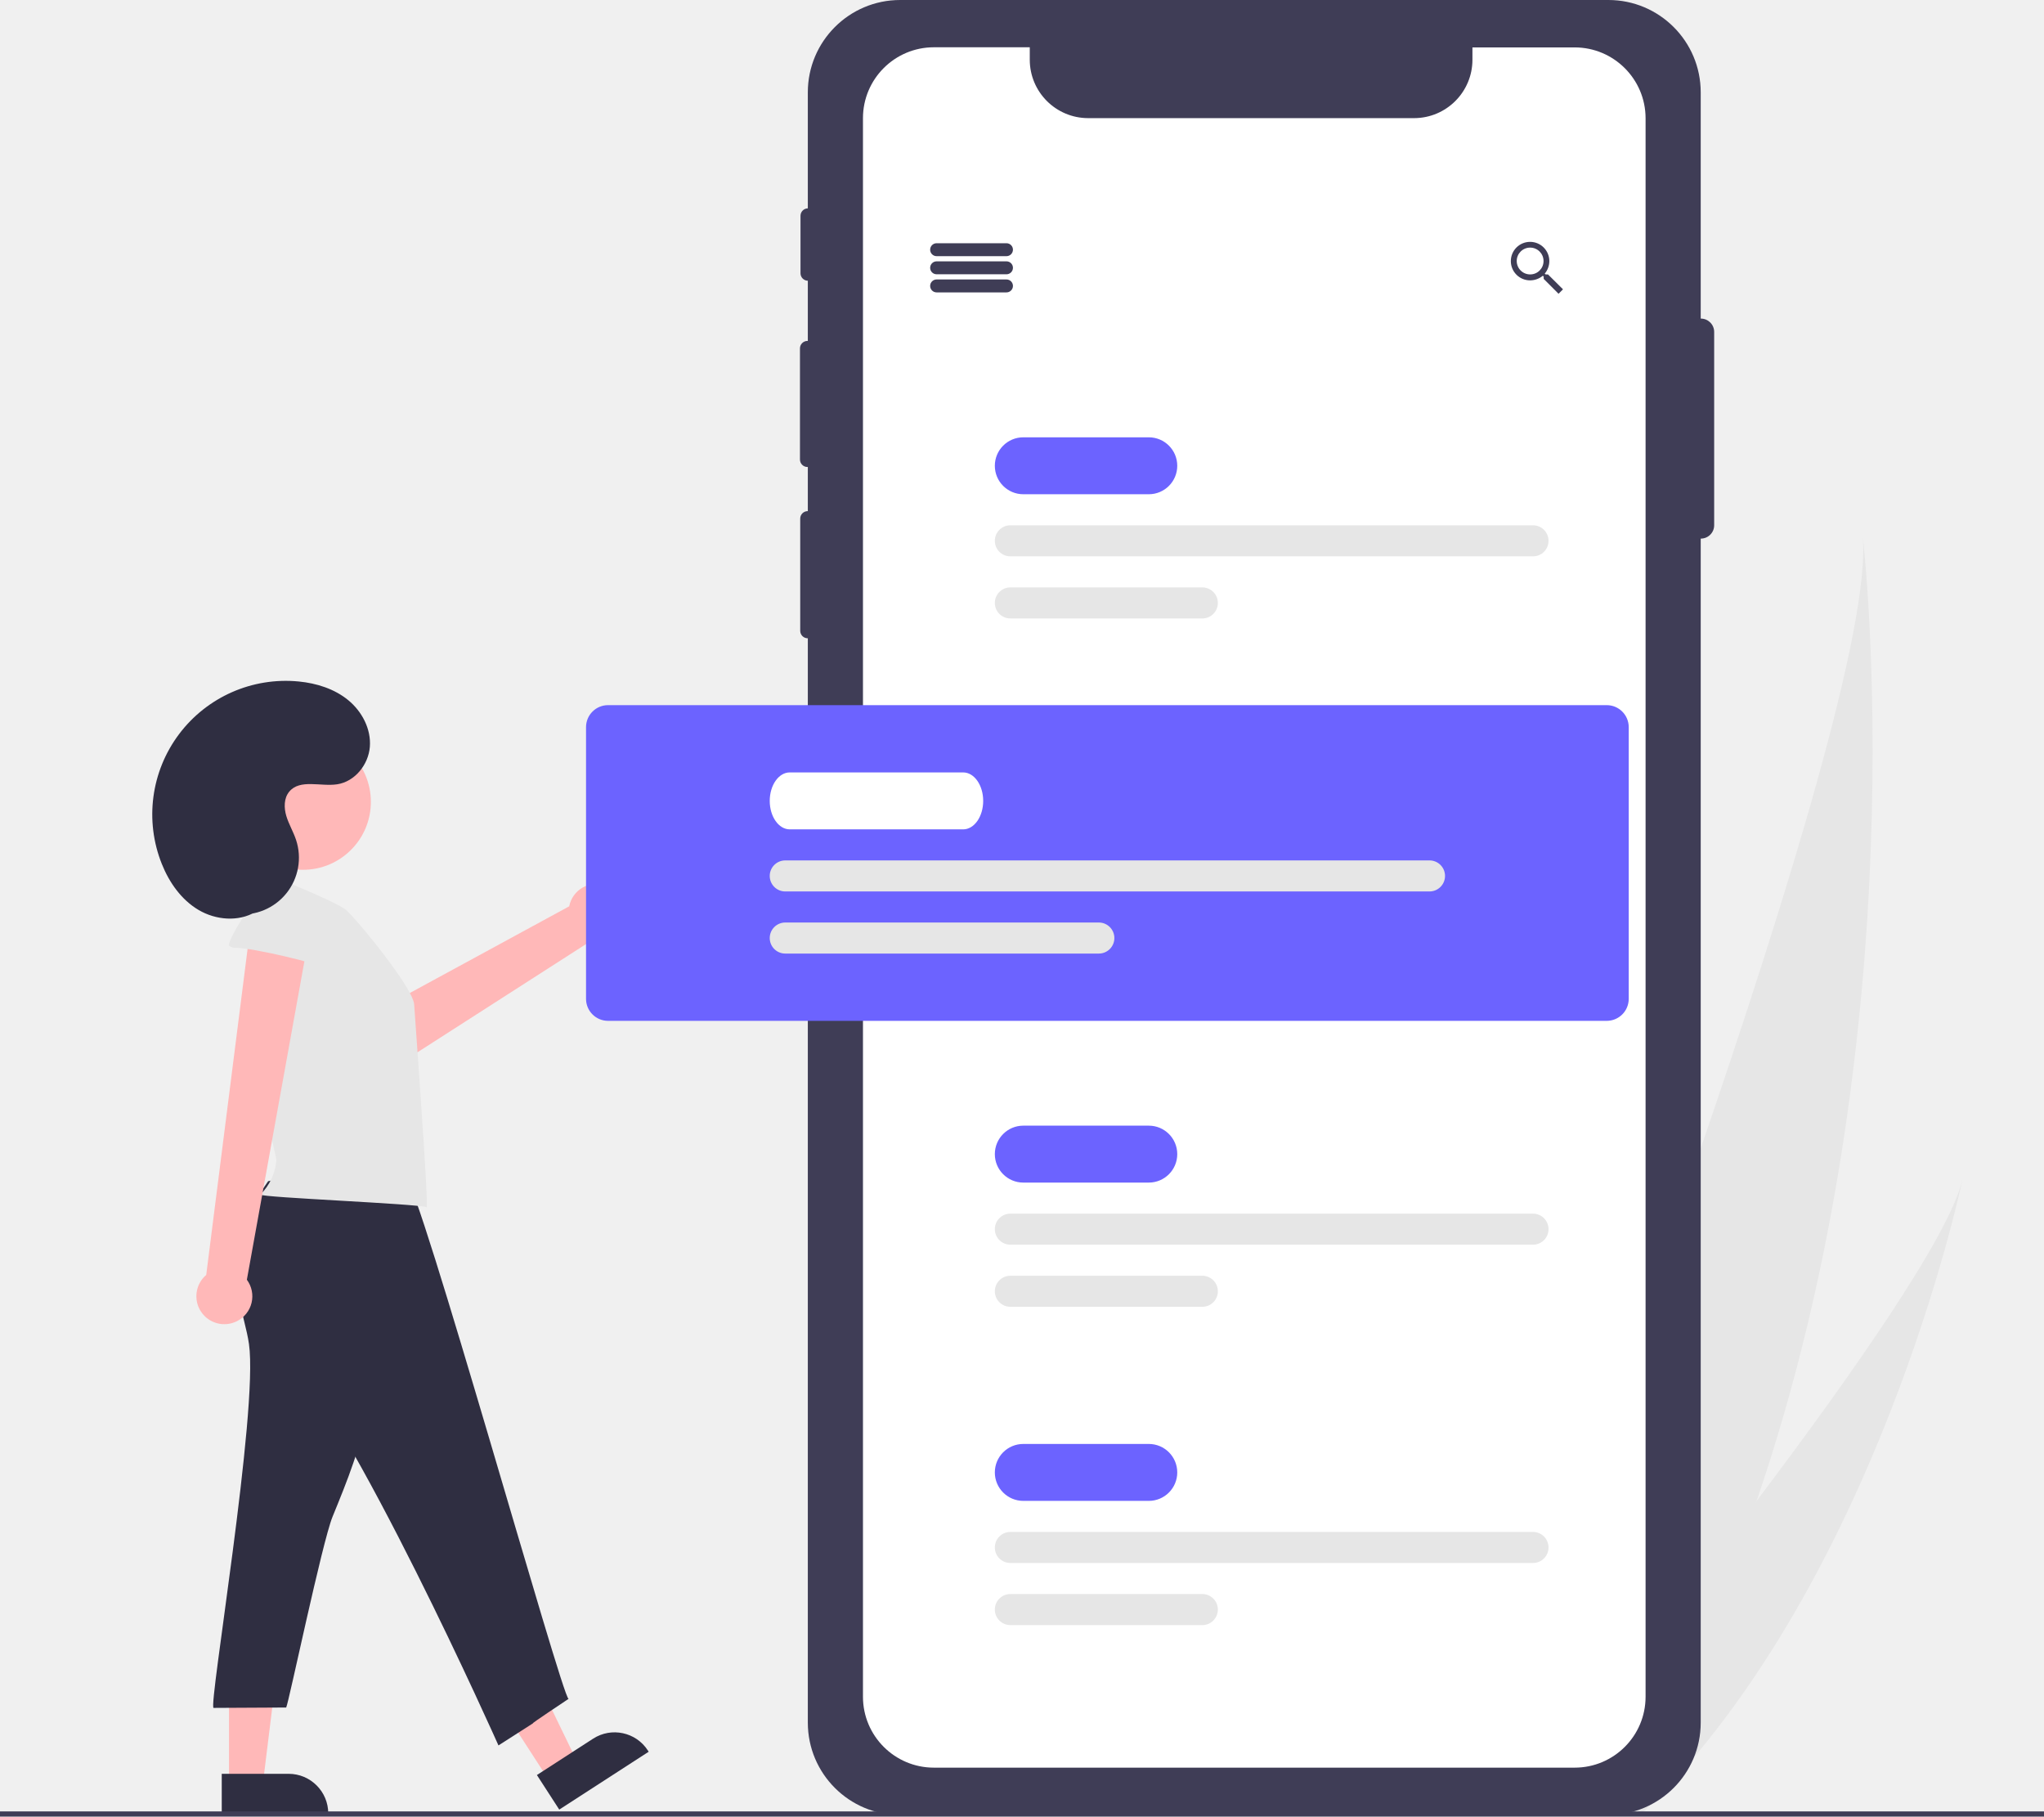
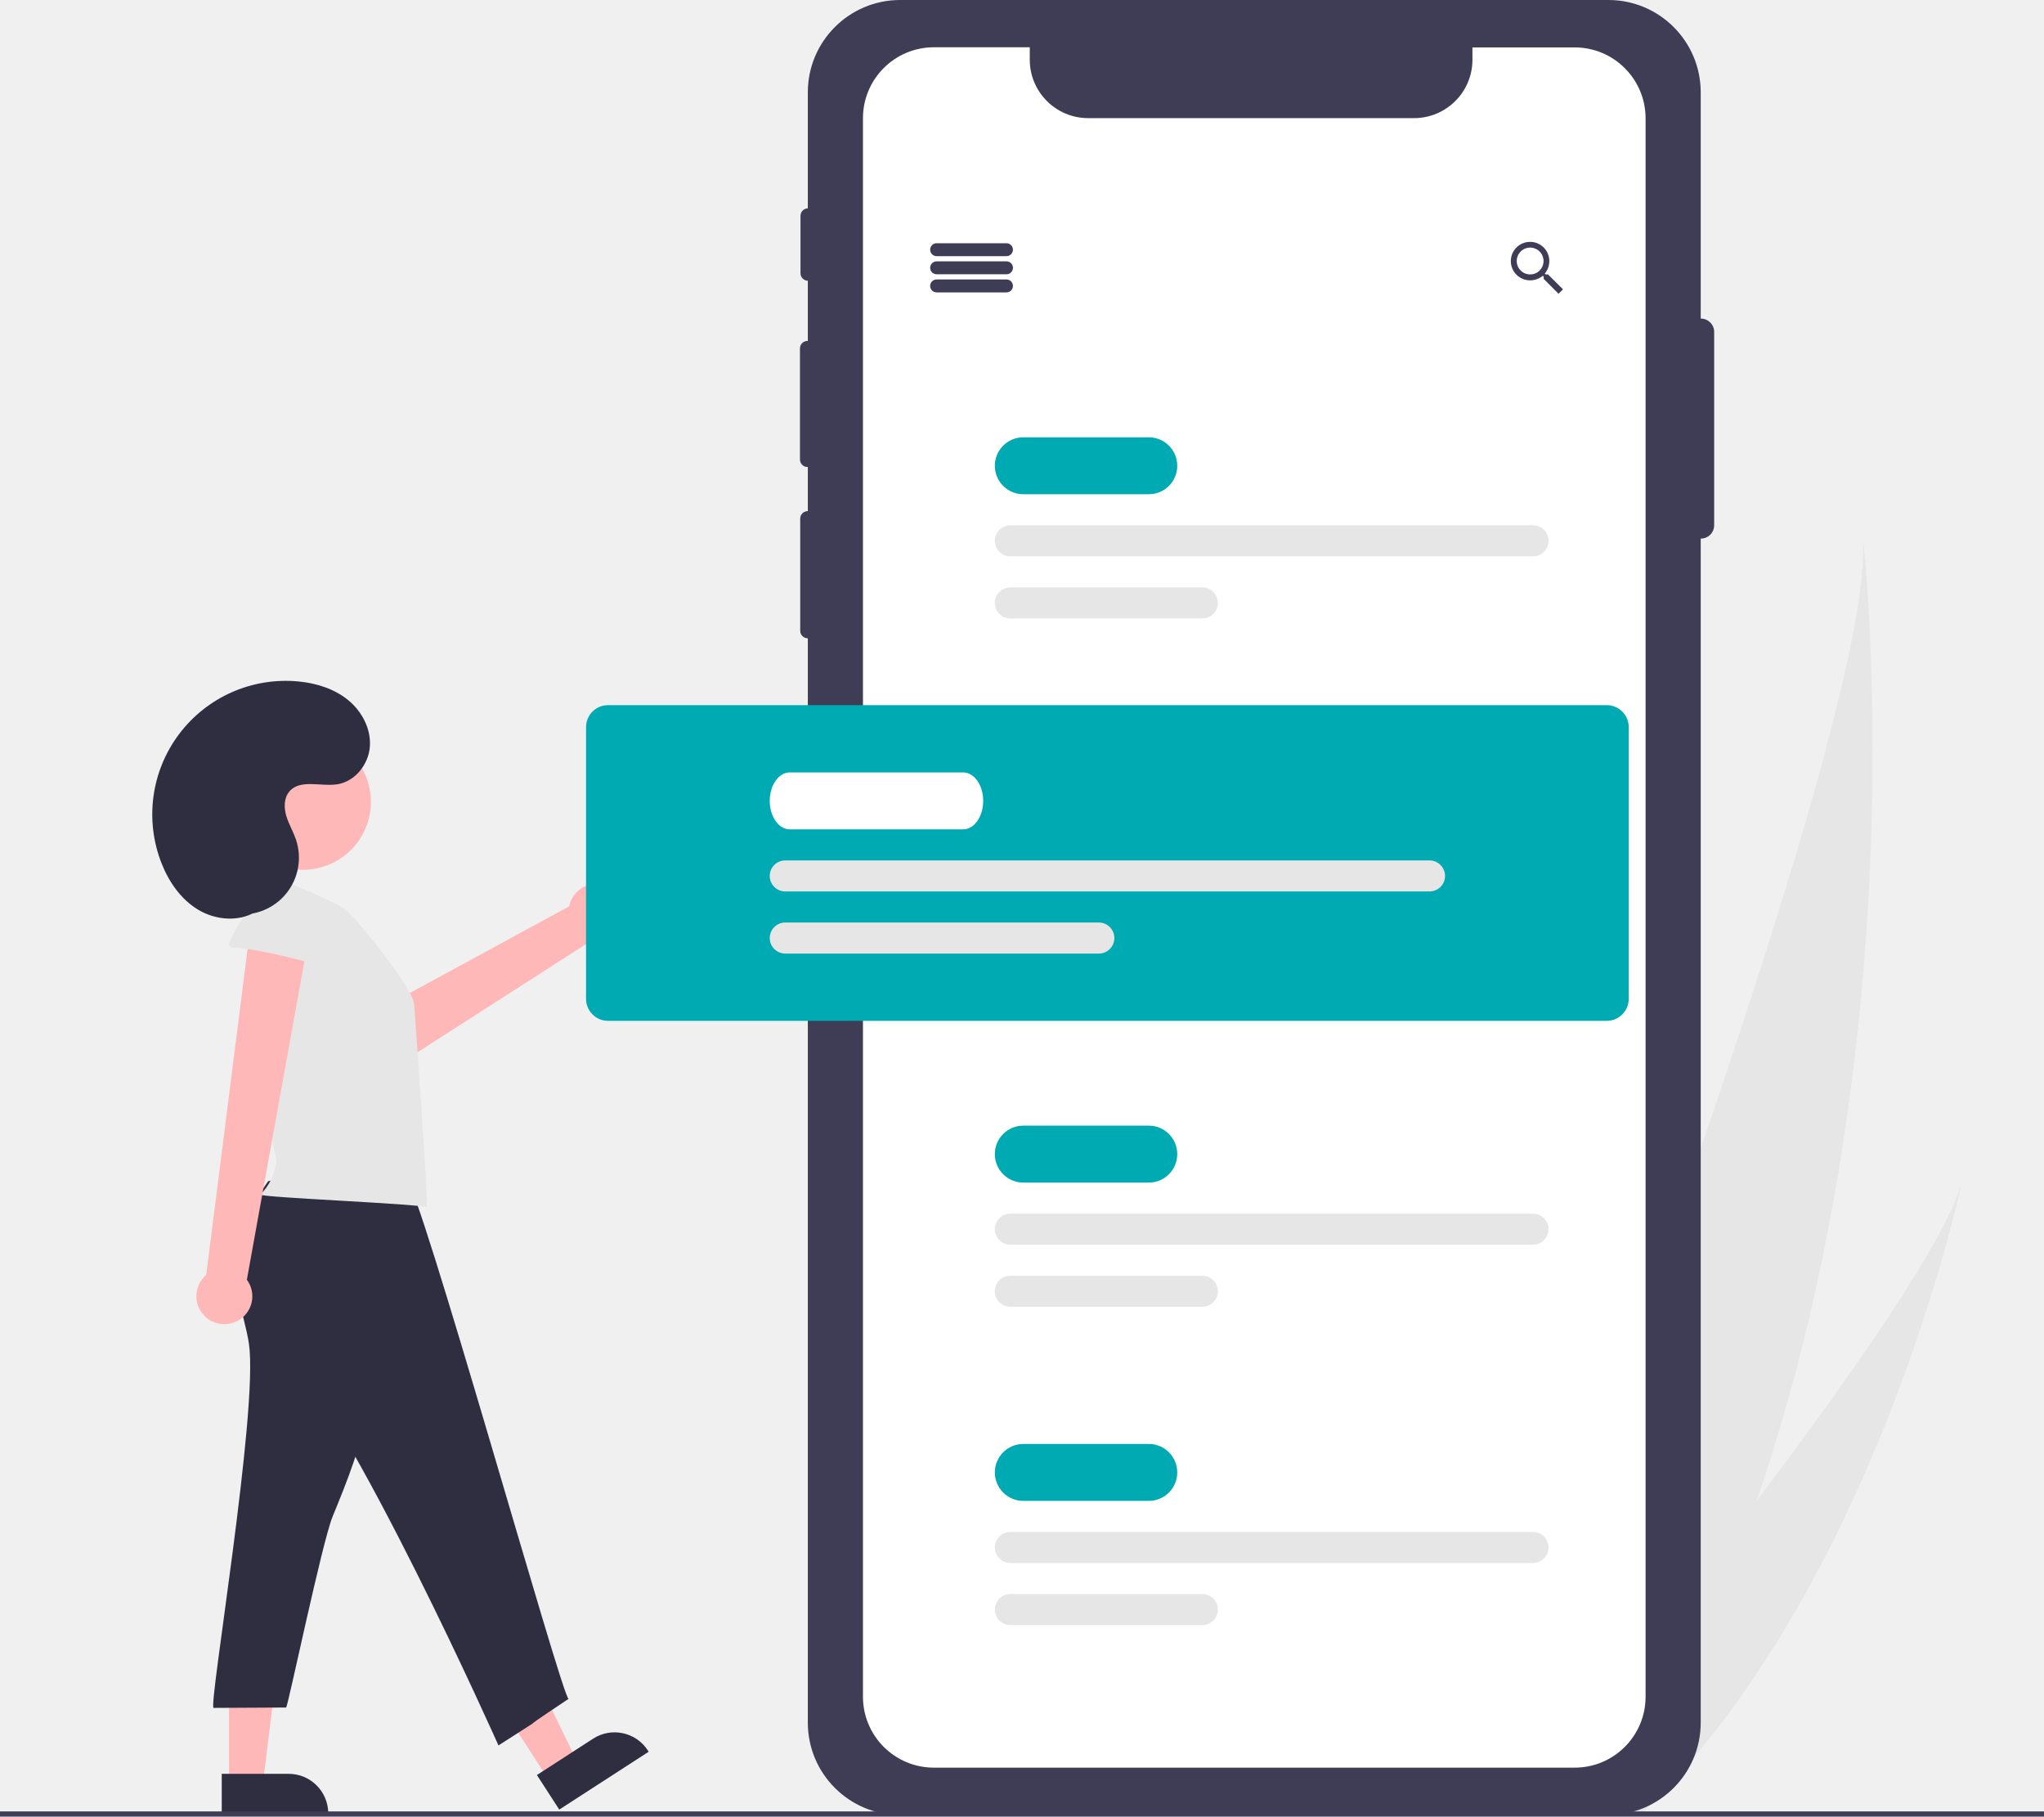
<svg xmlns="http://www.w3.org/2000/svg" data-name="Layer 1" width="790" height="701.992" viewBox="0 0 790 701.992">
  <path d="M883.923,679.037c-13.33,39.042-30.472,78-52.433,115.079-.487.835-.98,1.653-1.478,2.485l-54.368-17.2c.313-.787.655-1.668,1.023-2.629,21.929-56.711,154.233-402.236,148.294-470.362C925.601,311.986,946.298,496.53,883.923,679.037Z" transform="translate(-205 -99.00391)" fill="#e6e6e6" />
  <path d="M841.979,797.434c-.739.755-1.497,1.505-2.261,2.238l-40.786-12.903c.551-.667,1.194-1.453,1.932-2.342,12.079-14.752,47.991-58.919,83.059-105.39,37.685-49.94,74.402-102.533,79.548-124.144C962.438,559.807,930.255,709.403,841.979,797.434Z" transform="translate(-205 -99.00391)" fill="#e6e6e6" />
  <path d="M862.367,222.118c-.015,0-.03.004-.045.005v-87.429a35.69,35.69,0,0,0-35.69-35.69h-273.72a35.69,35.69,0,0,0-35.69,35.69v44.821a2.892,2.892,0,0,0-2.83,2.889v22.2a2.891,2.891,0,0,0,2.83,2.888v23.257h-.145a2.895,2.895,0,0,0-2.895,2.895v42.93a2.895,2.895,0,0,0,2.895,2.895h.145v17.05h-.045a2.895,2.895,0,0,0-2.895,2.895v43.35a2.895,2.895,0,0,0,2.895,2.895h.045V764.684a35.69,35.69,0,0,0,35.69,35.69h273.72a35.69,35.69,0,0,0,35.69-35.69V307.134c.015,0,.03.004.045.004a5.155,5.155,0,0,0,5.155-5.155v-74.71A5.155,5.155,0,0,0,862.367,222.118Z" transform="translate(-205 -99.00391)" fill="#3f3d56" />
  <path d="M841.012,144.684v610a27.41,27.41,0,0,1-27.41,27.4h-247.66a27.41,27.41,0,0,1-27.41-27.4v-610a27.41,27.41,0,0,1,27.41-27.41h37.06v4.81a22.58,22.58,0,0,0,22.57,22.57h126a22.57,22.57,0,0,0,22.52-22.57v-4.76h39.51A27.41,27.41,0,0,1,841.012,144.684Z" transform="translate(-205 -99.00391)" fill="#fff" />
  <path d="M439.411,441.286a10.743,10.743,0,0,0-14.423,7.958l-88.254,47.988,15.517,17.464,81.96-52.599a10.801,10.801,0,0,0,5.2-20.812Z" transform="translate(-205 -99.00391)" fill="#ffb8b8" />
  <polygon points="211.903 687.551 222.9 680.438 200.697 634.635 184.466 645.133 211.903 687.551" fill="#ffb8b8" />
  <path d="M413.533,772.484h41.163a0,0,0,0,1,0,0V788.388a0,0,0,0,1,0,0H428.842a15.309,15.309,0,0,1-15.309-15.309v-.595a0,0,0,0,1,0,0Z" transform="translate(1017.487 1100.959) rotate(147.1041)" fill="#2f2e41" />
  <polygon points="88.511 689.206 101.608 689.206 107.841 638.688 88.511 638.688 88.511 689.206" fill="#ffb8b8" />
  <path d="M290.705,784.467h41.163a0,0,0,0,1,0,0v15.904a0,0,0,0,1,0,0H306.014A15.309,15.309,0,0,1,290.705,785.062v-.595A0,0,0,0,1,290.705,784.467Z" transform="translate(417.572 1485.835) rotate(-180)" fill="#2f2e41" />
  <path d="M594,197.996H567a2.5,2.5,0,0,1,0-5h27a2.5,2.5,0,0,1,0,5Z" transform="translate(-205 -99.00391)" fill="#3f3d56" />
  <path d="M594,204.996H567a2.5,2.5,0,0,1,0-5h27a2.5,2.5,0,0,1,0,5Z" transform="translate(-205 -99.00391)" fill="#3f3d56" />
  <path d="M594,211.996H567a2.5,2.5,0,0,1,0-5h27a2.5,2.5,0,0,1,0,5Z" transform="translate(-205 -99.00391)" fill="#3f3d56" />
  <path d="M803.292,205.046h-.91l-.35-.29a7.61,7.61,0,0,0,1.78-4.89,7.44,7.44,0,1,0-7.4,7.48,7.73,7.73,0,0,0,4.88-1.78l.34.29v.92l5.74,5.75,1.72-1.72Zm-6.88,0a5.18,5.18,0,1,1,5.16-5.2l0.0.02a5.15,5.15,0,0,1-5.12,5.18c-.013 0-.027 0-.04 0Z" transform="translate(-205 -99.00391)" fill="#3f3d56" />
-   <path d="M649.005,289.996H600.5a11,11,0,0,1,0-22h48.505a11,11,0,0,1,0,22Z" transform="translate(-205 -99.00391)" fill="#6c63ff" />
+   <path d="M649.005,289.996H600.5a11,11,0,0,1,0-22h48.505a11,11,0,0,1,0,22Z" transform="translate(-205 -99.00391)" fill="#00aab3" />
  <path d="M797.5,313.996h-202a6,6,0,0,1,0-12h202a6,6,0,0,1,0,12Z" transform="translate(-205 -99.00391)" fill="#e6e6e6" />
  <path d="M669.7,337.996H595.5a6,6,0,0,1,0-12h74.2a6,6,0,0,1,0,12Z" transform="translate(-205 -99.00391)" fill="#e6e6e6" />
-   <path d="M649.005,555.996H600.5a11,11,0,0,1,0-22h48.505a11,11,0,0,1,0,22Z" transform="translate(-205 -99.00391)" fill="#6c63ff" />
+   <path d="M649.005,555.996H600.5a11,11,0,0,1,0-22h48.505a11,11,0,0,1,0,22Z" transform="translate(-205 -99.00391)" fill="#00aab3" />
  <path d="M797.5,579.996h-202a6,6,0,0,1,0-12h202a6,6,0,0,1,0,12Z" transform="translate(-205 -99.00391)" fill="#e6e6e6" />
  <path d="M669.7,603.996H595.5a6,6,0,0,1,0-12h74.2a6,6,0,0,1,0,12Z" transform="translate(-205 -99.00391)" fill="#e6e6e6" />
-   <path d="M649.005,678.996H600.5a11,11,0,0,1,0-22h48.505a11,11,0,0,1,0,22Z" transform="translate(-205 -99.00391)" fill="#6c63ff" />
+   <path d="M649.005,678.996H600.5a11,11,0,0,1,0-22h48.505a11,11,0,0,1,0,22Z" transform="translate(-205 -99.00391)" fill="#00aab3" />
  <path d="M797.5,702.996h-202a6,6,0,0,1,0-12h202a6,6,0,0,1,0,12Z" transform="translate(-205 -99.00391)" fill="#e6e6e6" />
  <path d="M669.7,726.996H595.5a6,6,0,0,1,0-12h74.2a6,6,0,0,1,0,12Z" transform="translate(-205 -99.00391)" fill="#e6e6e6" />
-   <path d="M826,493.496H440a8.51,8.51,0,0,1-8.5-8.5v-105a8.51,8.51,0,0,1,8.5-8.5H826a8.51,8.51,0,0,1,8.5,8.5v105A8.51,8.51,0,0,1,826,493.496Z" transform="translate(-205 -99.00391)" fill="#6c63ff" />
+   <path d="M826,493.496H440a8.51,8.51,0,0,1-8.5-8.5v-105a8.51,8.51,0,0,1,8.5-8.5H826a8.51,8.51,0,0,1,8.5,8.5v105A8.51,8.51,0,0,1,826,493.496Z" transform="translate(-205 -99.00391)" fill="#00aab3" />
  <path d="M301.232,618.416c3.69,25.89-15.85,140.59-13.68,140.58l28.06-.15c1-1.92,13.88-63.81,17.92-73.74,5.64-13.78,11.33-27.73,13.55-42.45,2.09-13.82,1.06-27.9-.3-41.81a2.64,2.64,0,0,0-3.06-3l-37.65-1.94c-7.76-.4-9.6-2.1-8.42,5.52C298.472,607.116,300.412,612.656,301.232,618.416Z" transform="translate(-205 -99.00391)" fill="#2f2e41" />
  <path d="M308.632,555.466c-7.65,11-15.67,23.66-13.13,36.83,1.93,10,9.55,17.75,16.74,25,28.74,28.86,85.41,156.2,85.41,156.2,27.348-17.5-.652.5,27.1-18-2.46-.19-58.35-201.1-62.98-201.37C343.042,552.886,326.882,551.056,308.632,555.466Z" transform="translate(-205 -99.00391)" fill="#2f2e41" />
  <path d="M338.89,450.767c-3.886-3.465-31.192-14.152-31.192-14.152a4.684,4.684,0,0,0-1.509.045c-1.554.392-2.263,2.323-1.931,3.885s-2.391,27.224-3.093,38.894c-1.23,20.367,10.765,66.503,10.659,67.914a21.076,21.076,0,0,1-6.208,13.292c.934,1.16,60.265,3.485,64.301,4.858.815-1.033-4.594-74.213-4.843-78.347C364.659,480.881,344.02,455.519,338.89,450.767Z" transform="translate(-205 -99.00391)" fill="#e6e6e6" />
  <path d="M296.573,609.555a10.743,10.743,0,0,0,3.842-16.018l25.033-138.54-23.36-.308-17.384,136.998a10.801,10.801,0,0,0,11.87,17.868Z" transform="translate(-205 -99.00391)" fill="#ffb8b8" />
  <path d="M296.372,465.276a4.43,4.43,0,0,1-2.76-.72c-1.39-1.19,9.95-19.4,12.19-19.67,7.29-.84,14.79-1.12,21.86.85s13.72,6.45,16.88,13.08c1.32,2.76-8.25,16.65-12.6,14.61C326.732,470.986,303.232,465.446,296.372,465.276Z" transform="translate(-205 -99.00391)" fill="#e6e6e6" />
  <circle cx="117.102" cy="309.88" r="26.239" fill="#ffb8b8" />
  <path d="M296.33,452.267A21.925,21.925,0,0,0,319.415,423.542c-1.044-3.139-2.79-6.017-3.746-9.184s-.982-6.912,1.139-9.451c4.15-4.968,12.148-1.843,18.545-2.831,6.817-1.052,12.046-7.592,12.592-14.468s-3.038-13.68-8.373-18.052-12.216-6.524-19.08-7.199a51.594,51.594,0,0,0-52.955,70.495c2.868,7.176,7.552,13.859,14.206,17.789s15.441,4.685,22.073.718" transform="translate(-205 -99.00391)" fill="#2f2e41" />
  <path d="M577.277,419.496h-67.054c-4.259,0-7.723-4.935-7.723-11s3.465-11,7.723-11H577.277c4.259,0,7.723,4.935,7.723,11S581.535,419.496,577.277,419.496Z" transform="translate(-205 -99.00391)" fill="#fff" />
  <path d="M757.5,443.496h-249a6,6,0,0,1,0-12h249a6,6,0,0,1,0,12Z" transform="translate(-205 -99.00391)" fill="#e6e6e6" />
  <path d="M629.7,467.496H508.5a6,6,0,0,1,0-12H629.7a6,6,0,0,1,0,12Z" transform="translate(-205 -99.00391)" fill="#e6e6e6" />
  <rect y="699.992" width="790" height="2" fill="#3f3d56" />
</svg>
